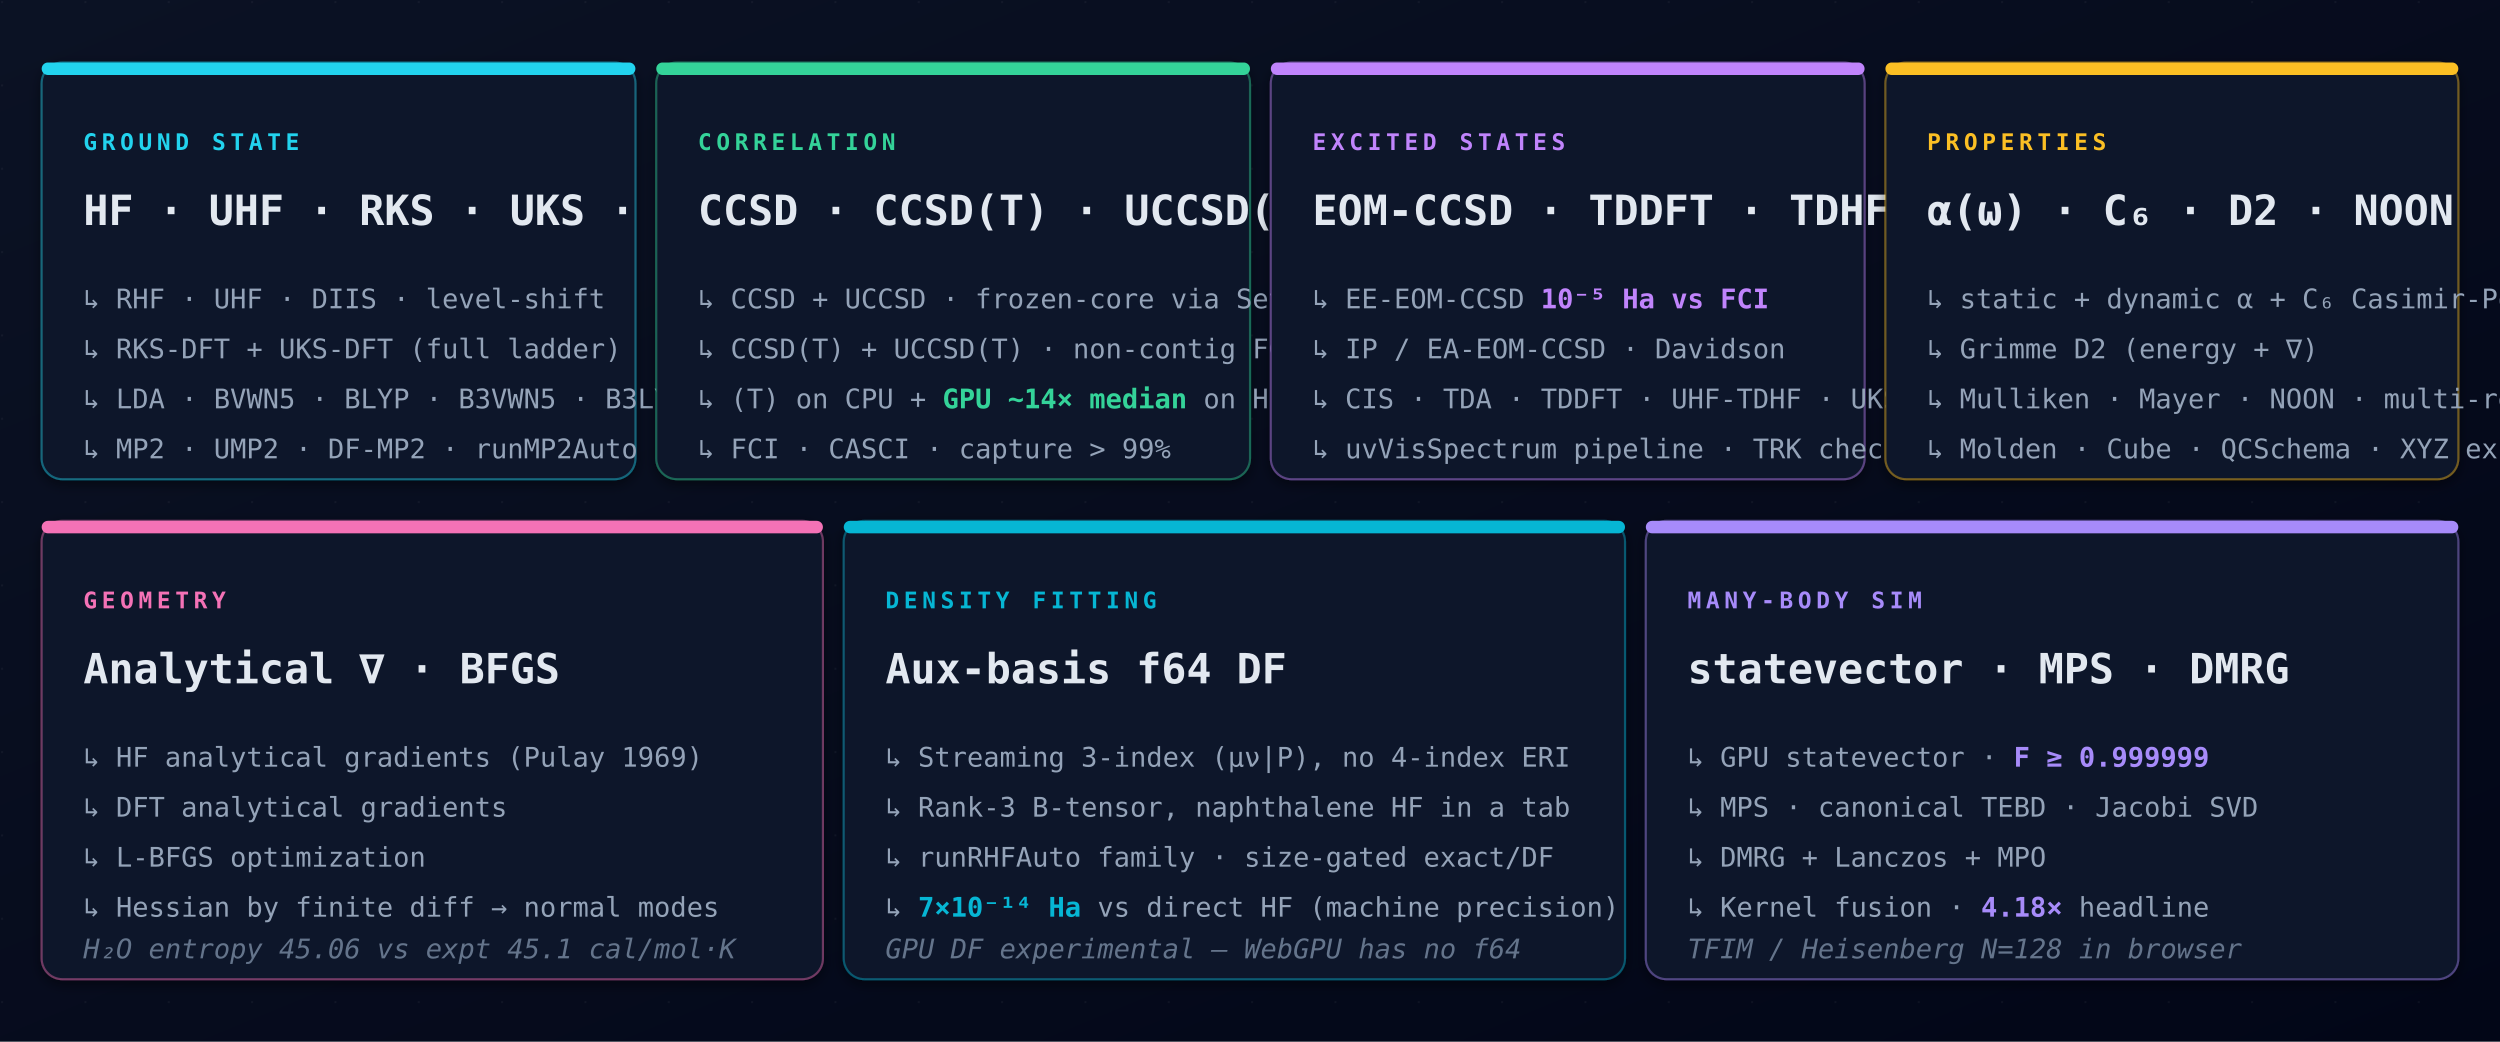
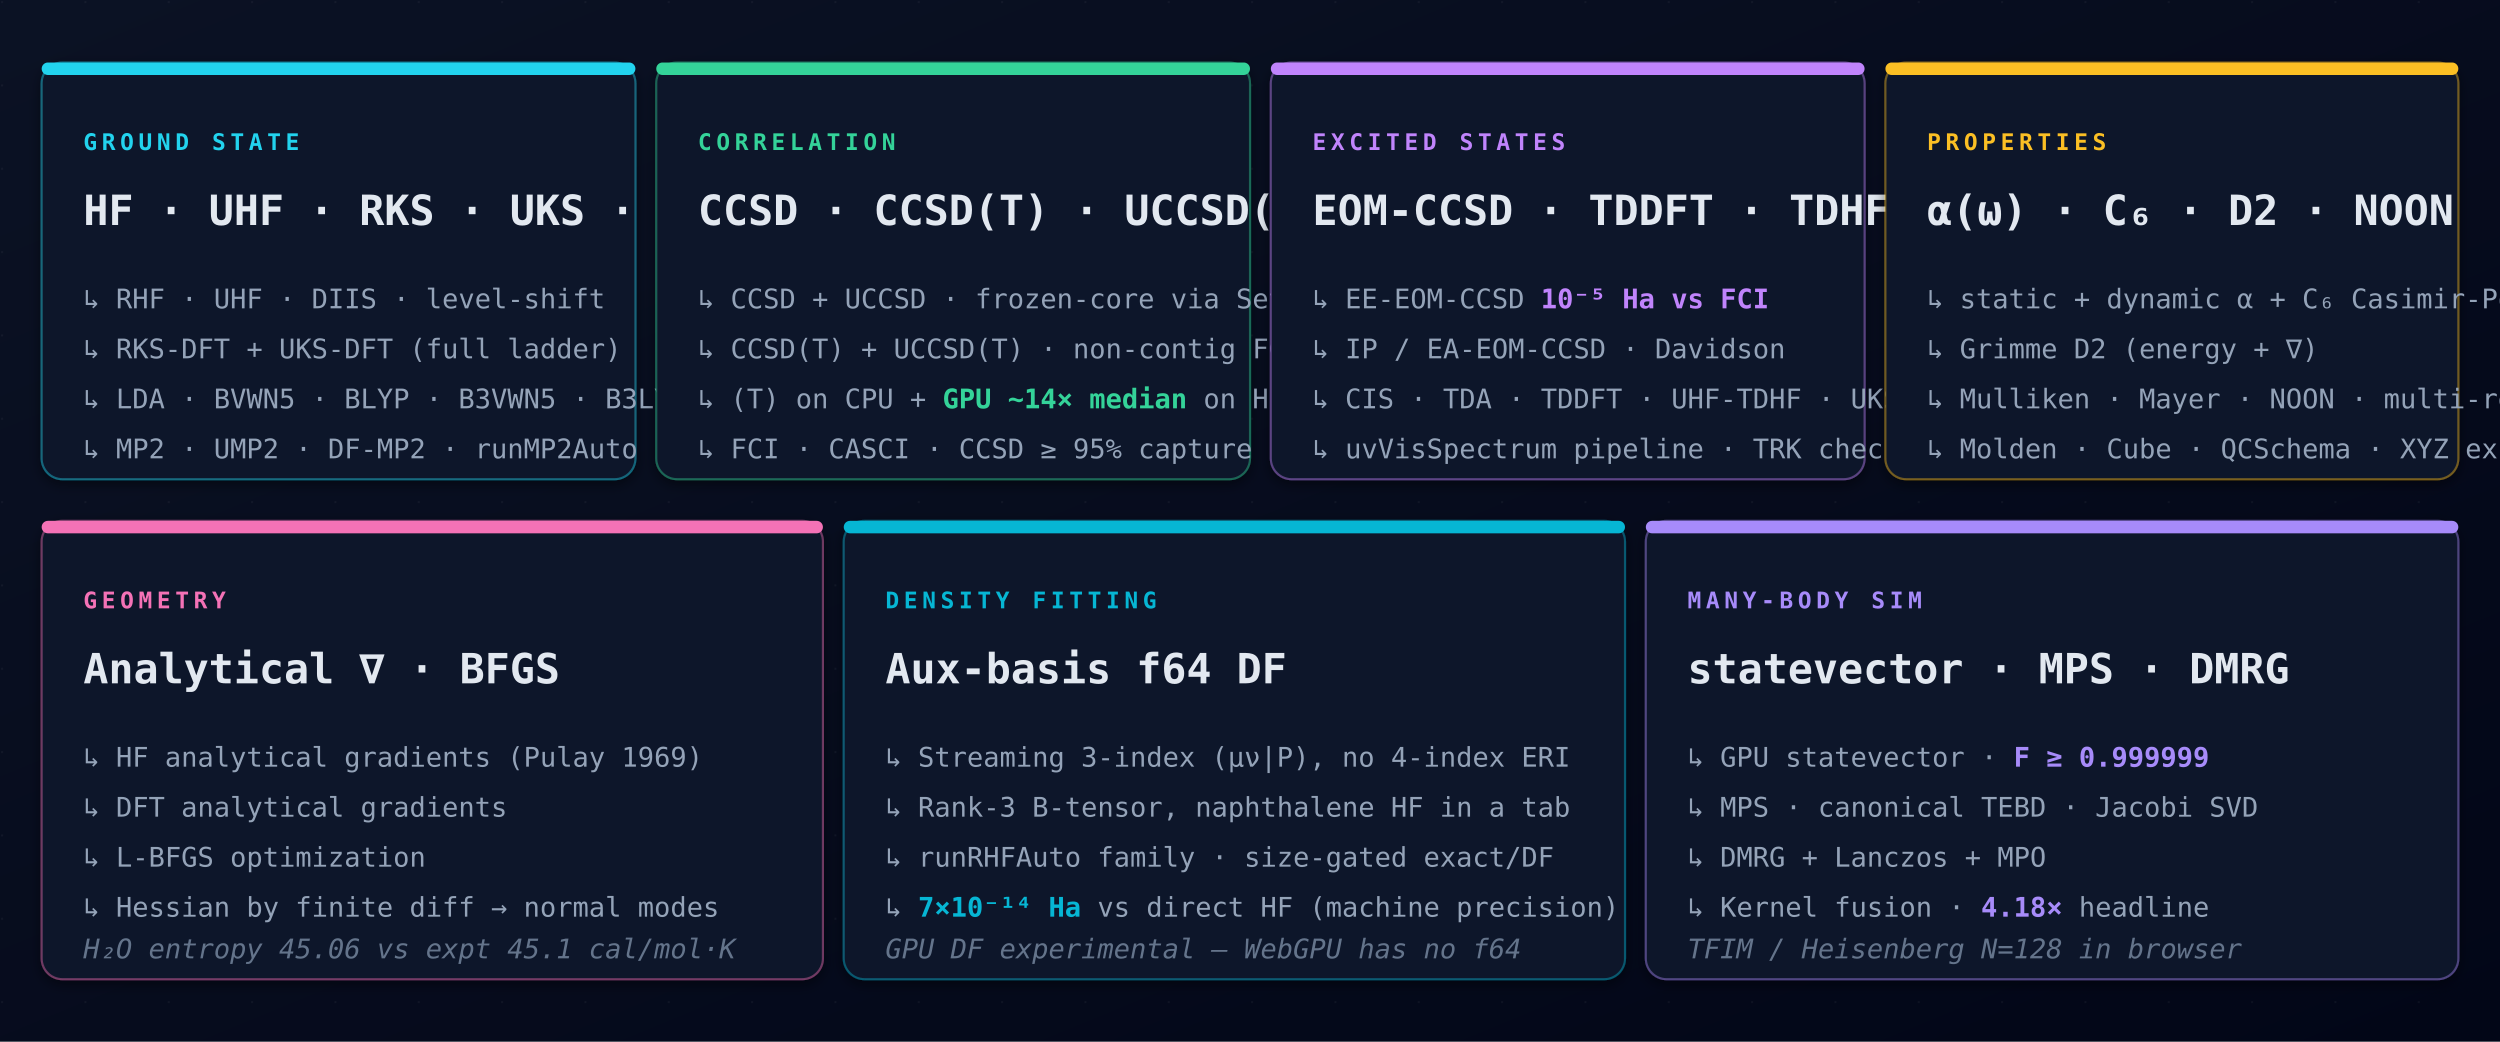
<svg xmlns="http://www.w3.org/2000/svg" viewBox="0 0 1200 500" width="1200" height="500" role="img" aria-label="Capability map: ground state (HF/UHF/RKS/UKS-DFT), correlation (MP2/CCSD/CCSD(T)), excited states (EOM-CCSD/TDDFT), properties (polarizability α(ω), C₆ dispersion, D2, Foster-Boys, NOON), geometry, density fitting, many-body sim">
  <defs>
    <linearGradient id="bgCap" x1="0" y1="0" x2="1" y2="1">
      <stop offset="0%" stop-color="#0b1224" />
      <stop offset="100%" stop-color="#020617" />
    </linearGradient>
    <pattern id="dotsCap" width="40" height="40" patternUnits="userSpaceOnUse">
      <circle cx="1" cy="1" r="0.55" fill="#ffffff" opacity="0.04" />
    </pattern>
    <filter id="cardShCap" x="-10%" y="-10%" width="120%" height="120%">
      <feDropShadow dx="0" dy="2" stdDeviation="3" flood-color="#000000" flood-opacity="0.5" />
    </filter>
  </defs>
  <rect width="1200" height="500" fill="url(#bgCap)" />
  <rect width="1200" height="500" fill="url(#dotsCap)" />
  <g font-family="ui-monospace, monospace">
    <g transform="translate(20 30)">
      <rect width="285" height="200" rx="10" fill="#0f172a" stroke="#22d3ee" stroke-opacity="0.4" filter="url(#cardShCap)" />
      <rect x="0" y="0" width="285" height="6" rx="3" fill="#22d3ee" />
      <text x="20" y="42" font-size="11" letter-spacing="0.2em" fill="#22d3ee" font-weight="700">GROUND STATE</text>
      <text x="20" y="78" font-size="20" font-weight="700" fill="#e2e8f0">HF · UHF · RKS · UKS · MP2</text>
      <g font-size="13" fill="#94a3b8">
        <text x="20" y="118">↳ RHF · UHF · DIIS · level-shift</text>
        <text x="20" y="142">↳ RKS-DFT + UKS-DFT (full ladder)</text>
        <text x="20" y="166">↳ LDA · BVWN5 · BLYP · B3VWN5 · B3LYP5</text>
        <text x="20" y="190">↳ MP2 · UMP2 · DF-MP2 · runMP2Auto</text>
      </g>
    </g>
    <g transform="translate(315 30)">
      <rect width="285" height="200" rx="10" fill="#0f172a" stroke="#34d399" stroke-opacity="0.4" filter="url(#cardShCap)" />
      <rect x="0" y="0" width="285" height="6" rx="3" fill="#34d399" />
      <text x="20" y="42" font-size="11" letter-spacing="0.2em" fill="#34d399" font-weight="700">CORRELATION</text>
      <text x="20" y="78" font-size="20" font-weight="700" fill="#e2e8f0">CCSD · CCSD(T) · UCCSD(T)</text>
      <g font-size="13" fill="#94a3b8">
        <text x="20" y="118">↳ CCSD + UCCSD · frozen-core via Set</text>
        <text x="20" y="142">↳ CCSD(T) + UCCSD(T) · non-contig FC</text>
        <text x="20" y="166">↳ (T) on CPU + <tspan fill="#34d399" font-weight="700">GPU ~14× median</tspan> on H₂O cc-pVDZ</text>
-         <text x="20" y="190">↳ FCI · CASCI · capture &gt; 99%</text>
+         <text x="20" y="190">↳ FCI · CASCI · CCSD ≥ 95% capture</text>
      </g>
    </g>
    <g transform="translate(610 30)">
      <rect width="285" height="200" rx="10" fill="#0f172a" stroke="#c084fc" stroke-opacity="0.4" filter="url(#cardShCap)" />
      <rect x="0" y="0" width="285" height="6" rx="3" fill="#c084fc" />
      <text x="20" y="42" font-size="11" letter-spacing="0.2em" fill="#c084fc" font-weight="700">EXCITED STATES</text>
      <text x="20" y="78" font-size="20" font-weight="700" fill="#e2e8f0">EOM-CCSD · TDDFT · TDHF α(ω)</text>
      <g font-size="13" fill="#94a3b8">
        <text x="20" y="118">↳ EE-EOM-CCSD <tspan fill="#c084fc" font-weight="700">10⁻⁵ Ha vs FCI</tspan>
        </text>
        <text x="20" y="142">↳ IP / EA-EOM-CCSD · Davidson</text>
        <text x="20" y="166">↳ CIS · TDA · TDDFT · UHF-TDHF · UKS-TDDFT</text>
        <text x="20" y="190">↳ uvVisSpectrum pipeline · TRK check</text>
      </g>
    </g>
    <g transform="translate(905 30)">
      <rect width="275" height="200" rx="10" fill="#0f172a" stroke="#fbbf24" stroke-opacity="0.4" filter="url(#cardShCap)" />
      <rect x="0" y="0" width="275" height="6" rx="3" fill="#fbbf24" />
      <text x="20" y="42" font-size="11" letter-spacing="0.2em" fill="#fbbf24" font-weight="700">PROPERTIES</text>
      <text x="20" y="78" font-size="20" font-weight="700" fill="#e2e8f0">α(ω) · C₆ · D2 · NOON</text>
      <g font-size="13" fill="#94a3b8">
        <text x="20" y="118">↳ static + dynamic α + C₆ Casimir-Polder</text>
        <text x="20" y="142">↳ Grimme D2 (energy + ∇)</text>
        <text x="20" y="166">↳ Mulliken · Mayer · NOON · multi-ref verdict</text>
        <text x="20" y="190">↳ Molden · Cube · QCSchema · XYZ exports</text>
      </g>
    </g>
    <g transform="translate(20 250)">
      <rect width="375" height="220" rx="10" fill="#0f172a" stroke="#f472b6" stroke-opacity="0.4" filter="url(#cardShCap)" />
      <rect x="0" y="0" width="375" height="6" rx="3" fill="#f472b6" />
      <text x="20" y="42" font-size="11" letter-spacing="0.2em" fill="#f472b6" font-weight="700">GEOMETRY</text>
      <text x="20" y="78" font-size="20" font-weight="700" fill="#e2e8f0">Analytical ∇ · BFGS</text>
      <g font-size="13" fill="#94a3b8">
        <text x="20" y="118">↳ HF analytical gradients (Pulay 1969)</text>
        <text x="20" y="142">↳ DFT analytical gradients</text>
        <text x="20" y="166">↳ L-BFGS optimization</text>
        <text x="20" y="190">↳ Hessian by finite diff → normal modes</text>
        <text x="20" y="210" fill="#64748b" font-style="italic">H₂O entropy 45.06 vs expt 45.1 cal/mol·K</text>
      </g>
    </g>
    <g transform="translate(405 250)">
      <rect width="375" height="220" rx="10" fill="#0f172a" stroke="#06b6d4" stroke-opacity="0.4" filter="url(#cardShCap)" />
      <rect x="0" y="0" width="375" height="6" rx="3" fill="#06b6d4" />
      <text x="20" y="42" font-size="11" letter-spacing="0.2em" fill="#06b6d4" font-weight="700">DENSITY FITTING</text>
      <text x="20" y="78" font-size="20" font-weight="700" fill="#e2e8f0">Aux-basis f64 DF</text>
      <g font-size="13" fill="#94a3b8">
        <text x="20" y="118">↳ Streaming 3-index (μν|P), no 4-index ERI</text>
        <text x="20" y="142">↳ Rank-3 B-tensor, naphthalene HF in a tab</text>
        <text x="20" y="166">↳ runRHFAuto family · size-gated exact/DF</text>
        <text x="20" y="190">↳ <tspan fill="#06b6d4" font-weight="700">7×10⁻¹⁴ Ha</tspan> vs direct HF (machine precision)</text>
        <text x="20" y="210" fill="#64748b" font-style="italic">GPU DF experimental — WebGPU has no f64</text>
      </g>
    </g>
    <g transform="translate(790 250)">
      <rect width="390" height="220" rx="10" fill="#0f172a" stroke="#a78bfa" stroke-opacity="0.4" filter="url(#cardShCap)" />
      <rect x="0" y="0" width="390" height="6" rx="3" fill="#a78bfa" />
      <text x="20" y="42" font-size="11" letter-spacing="0.2em" fill="#a78bfa" font-weight="700">MANY-BODY SIM</text>
      <text x="20" y="78" font-size="20" font-weight="700" fill="#e2e8f0">statevector · MPS · DMRG</text>
      <g font-size="13" fill="#94a3b8">
        <text x="20" y="118">↳ GPU statevector · <tspan fill="#a78bfa" font-weight="700">F ≥ 0.999999</tspan>
        </text>
        <text x="20" y="142">↳ MPS · canonical TEBD · Jacobi SVD</text>
        <text x="20" y="166">↳ DMRG + Lanczos + MPO</text>
        <text x="20" y="190">↳ Kernel fusion · <tspan fill="#a78bfa" font-weight="700">4.18×</tspan> headline</text>
        <text x="20" y="210" fill="#64748b" font-style="italic">TFIM / Heisenberg N=128 in browser</text>
      </g>
    </g>
  </g>
</svg>
